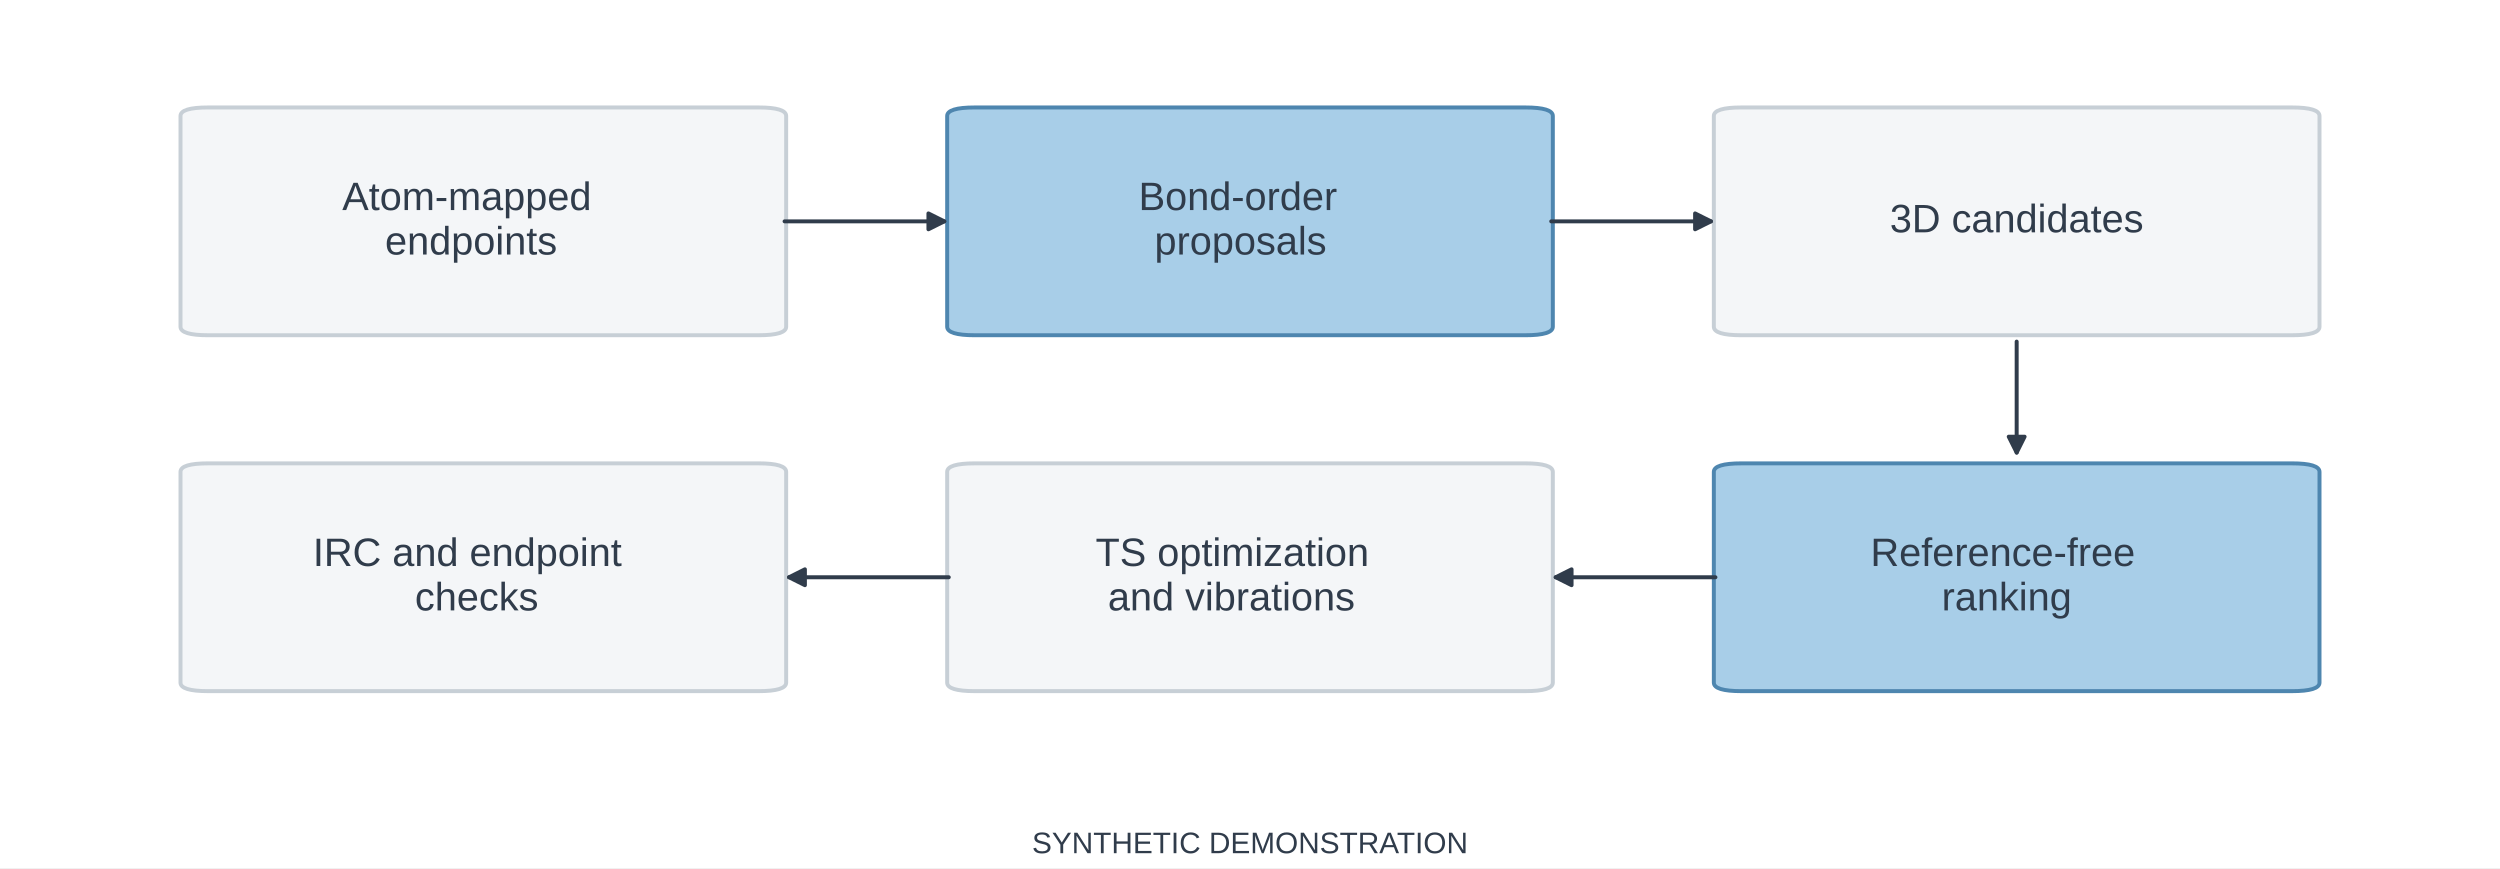
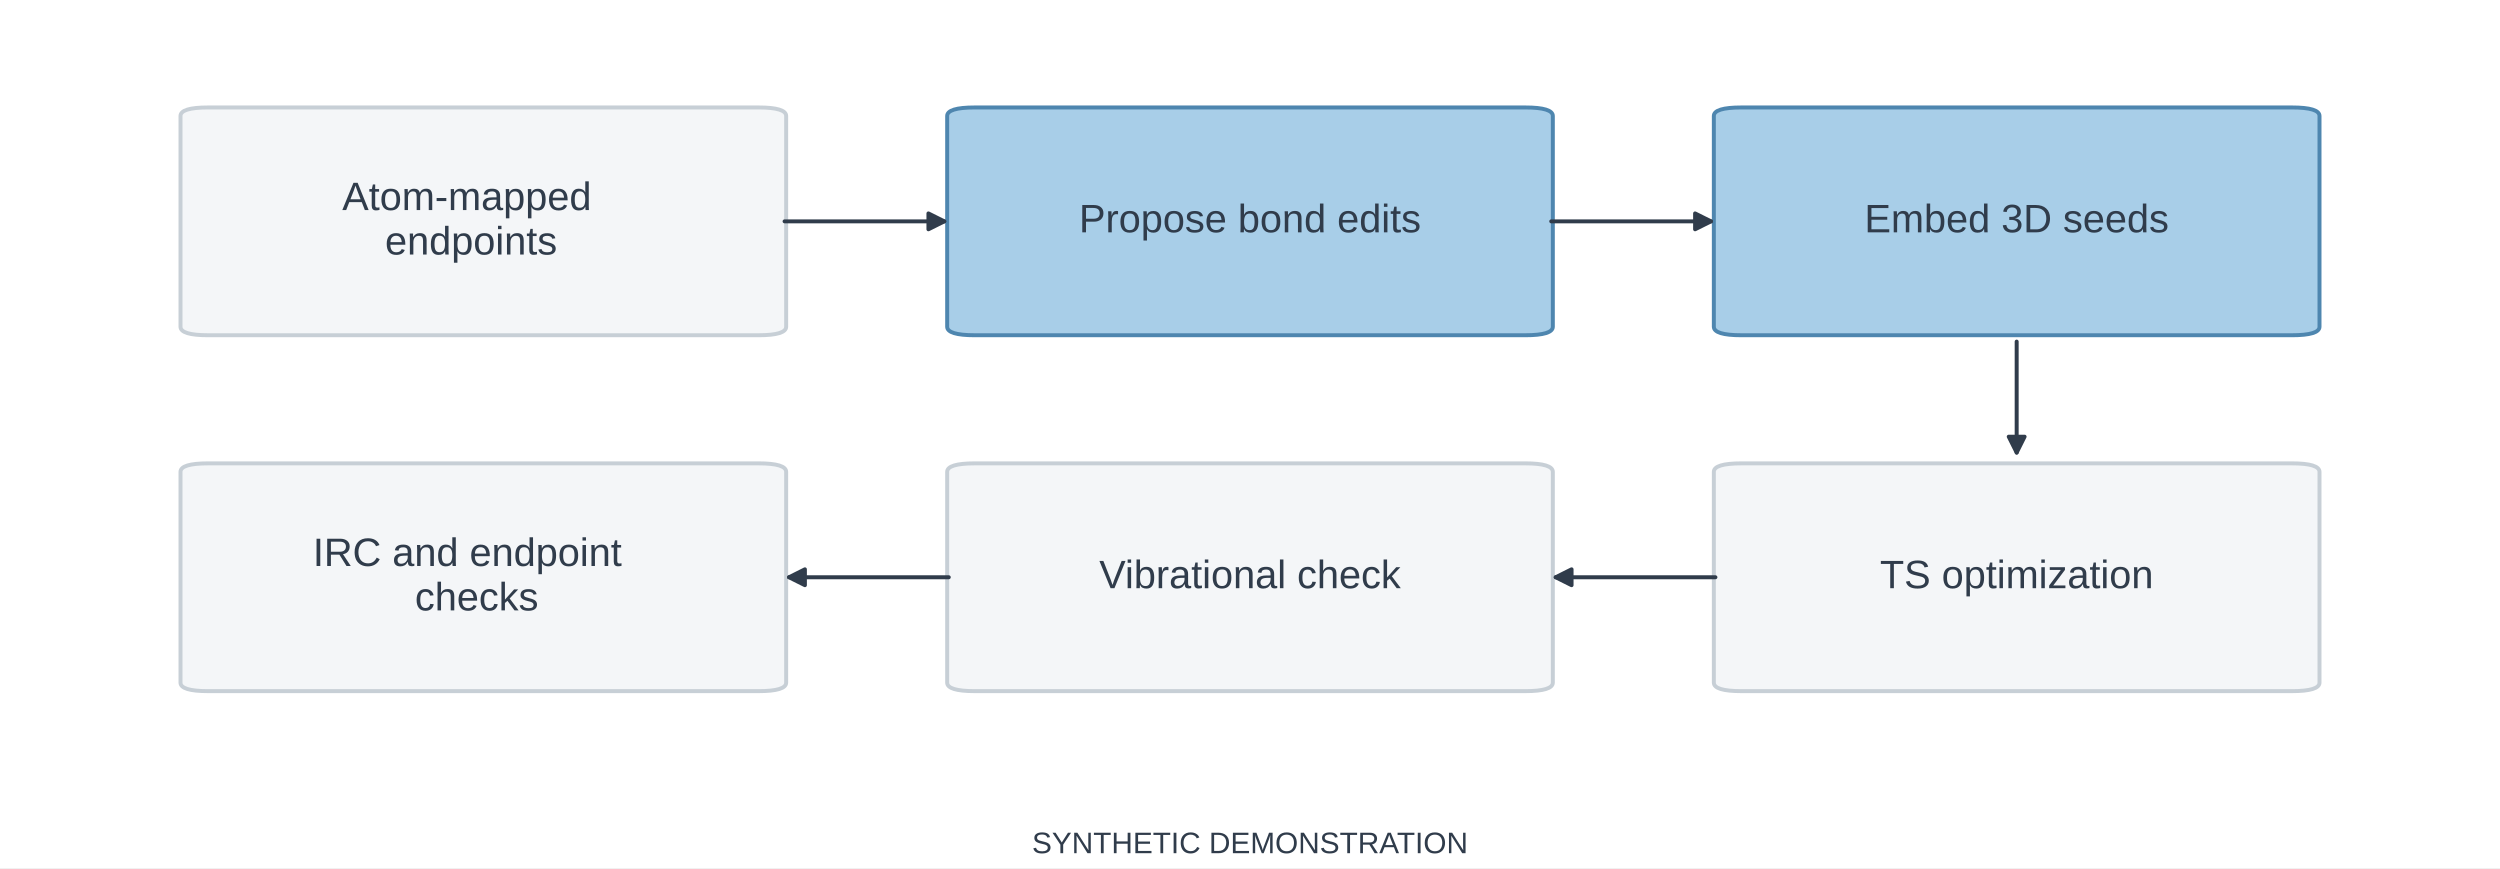
<svg xmlns="http://www.w3.org/2000/svg" width="504pt" height="175pt" viewBox="0 0 504 175" version="1.1">
  <defs>
    <style type="text/css">*{stroke-linejoin: round; stroke-linecap: butt}</style>
  </defs>
  <g id="figure_1">
    <g id="patch_1">
      <path d="M 0 175  L 504 175  L 504 0  L 0 0  z " style="fill: #ffffff" />
    </g>
    <g id="axes_1">
      <g id="patch_2">
-         <path d="M 41.953 67.585  L 152.927 67.585  Q 158.491 67.585 158.491 65.863  L 158.491 23.387  Q 158.491 21.665 152.927 21.665  L 41.953 21.665  Q 36.389 21.665 36.389 23.387  L 36.389 65.863  Q 36.389 67.585 41.953 67.585  z " clip-path="url(#p2261b8c0df)" style="fill: #f4f6f8; stroke: #c7cfd6; stroke-width: 0.8; stroke-linejoin: miter" />
+         <path d="M 41.953 67.585  L 152.927 67.585  Q 158.491 67.585 158.491 65.863  L 158.491 23.387  Q 158.491 21.665 152.927 21.665  L 41.953 21.665  Q 36.389 21.665 36.389 23.387  L 36.389 65.863  Q 36.389 67.585 41.953 67.585  z " clip-path="url(#p36c001ebb8)" style="fill: #f4f6f8; stroke: #c7cfd6; stroke-width: 0.8; stroke-linejoin: miter" />
      </g>
      <g id="patch_3">
-         <path d="M 196.513 67.585  L 307.487 67.585  Q 313.051 67.585 313.051 65.863  L 313.051 23.387  Q 313.051 21.665 307.487 21.665  L 196.513 21.665  Q 190.949 21.665 190.949 23.387  L 190.949 65.863  Q 190.949 67.585 196.513 67.585  z " clip-path="url(#p2261b8c0df)" style="fill: #a8cee8; stroke: #4e86af; stroke-width: 0.8; stroke-linejoin: miter" />
+         <path d="M 196.513 67.585  L 307.487 67.585  Q 313.051 67.585 313.051 65.863  L 313.051 23.387  Q 313.051 21.665 307.487 21.665  L 196.513 21.665  Q 190.949 21.665 190.949 23.387  L 190.949 65.863  Q 190.949 67.585 196.513 67.585  z " clip-path="url(#p36c001ebb8)" style="fill: #a8cee8; stroke: #4e86af; stroke-width: 0.8; stroke-linejoin: miter" />
      </g>
      <g id="patch_4">
-         <path d="M 351.073 67.585  L 462.047 67.585  Q 467.611 67.585 467.611 65.863  L 467.611 23.387  Q 467.611 21.665 462.047 21.665  L 351.073 21.665  Q 345.509 21.665 345.509 23.387  L 345.509 65.863  Q 345.509 67.585 351.073 67.585  z " clip-path="url(#p2261b8c0df)" style="fill: #f4f6f8; stroke: #c7cfd6; stroke-width: 0.8; stroke-linejoin: miter" />
+         <path d="M 351.073 67.585  L 462.047 67.585  Q 467.611 67.585 467.611 65.863  L 467.611 23.387  Q 467.611 21.665 462.047 21.665  L 351.073 21.665  Q 345.509 21.665 345.509 23.387  L 345.509 65.863  Q 345.509 67.585 351.073 67.585  z " clip-path="url(#p36c001ebb8)" style="fill: #a8cee8; stroke: #4e86af; stroke-width: 0.8; stroke-linejoin: miter" />
      </g>
      <g id="patch_5">
-         <path d="M 351.073 139.335  L 462.047 139.335  Q 467.611 139.335 467.611 137.613  L 467.611 95.137  Q 467.611 93.415 462.047 93.415  L 351.073 93.415  Q 345.509 93.415 345.509 95.137  L 345.509 137.613  Q 345.509 139.335 351.073 139.335  z " clip-path="url(#p2261b8c0df)" style="fill: #a8cee8; stroke: #4e86af; stroke-width: 0.8; stroke-linejoin: miter" />
+         <path d="M 351.073 139.335  L 462.047 139.335  Q 467.611 139.335 467.611 137.613  L 467.611 95.137  Q 467.611 93.415 462.047 93.415  L 351.073 93.415  Q 345.509 93.415 345.509 95.137  L 345.509 137.613  Q 345.509 139.335 351.073 139.335  z " clip-path="url(#p36c001ebb8)" style="fill: #f4f6f8; stroke: #c7cfd6; stroke-width: 0.8; stroke-linejoin: miter" />
      </g>
      <g id="patch_6">
-         <path d="M 196.513 139.335  L 307.487 139.335  Q 313.051 139.335 313.051 137.613  L 313.051 95.137  Q 313.051 93.415 307.487 93.415  L 196.513 93.415  Q 190.949 93.415 190.949 95.137  L 190.949 137.613  Q 190.949 139.335 196.513 139.335  z " clip-path="url(#p2261b8c0df)" style="fill: #f4f6f8; stroke: #c7cfd6; stroke-width: 0.8; stroke-linejoin: miter" />
+         <path d="M 196.513 139.335  L 307.487 139.335  Q 313.051 139.335 313.051 137.613  L 313.051 95.137  Q 313.051 93.415 307.487 93.415  L 196.513 93.415  Q 190.949 93.415 190.949 95.137  L 190.949 137.613  Q 190.949 139.335 196.513 139.335  z " clip-path="url(#p36c001ebb8)" style="fill: #f4f6f8; stroke: #c7cfd6; stroke-width: 0.8; stroke-linejoin: miter" />
      </g>
      <g id="patch_7">
-         <path d="M 41.953 139.335  L 152.927 139.335  Q 158.491 139.335 158.491 137.613  L 158.491 95.137  Q 158.491 93.415 152.927 93.415  L 41.953 93.415  Q 36.389 93.415 36.389 95.137  L 36.389 137.613  Q 36.389 139.335 41.953 139.335  z " clip-path="url(#p2261b8c0df)" style="fill: #f4f6f8; stroke: #c7cfd6; stroke-width: 0.8; stroke-linejoin: miter" />
+         <path d="M 41.953 139.335  L 152.927 139.335  Q 158.491 139.335 158.491 137.613  L 158.491 95.137  Q 158.491 93.415 152.927 93.415  L 41.953 93.415  Q 36.389 93.415 36.389 95.137  L 36.389 137.613  Q 36.389 139.335 41.953 139.335  z " clip-path="url(#p36c001ebb8)" style="fill: #f4f6f8; stroke: #c7cfd6; stroke-width: 0.8; stroke-linejoin: miter" />
      </g>
      <g id="patch_8">
-         <path d="M 158.17 44.625  Q 174.718 44.625 190.372 44.625  " clip-path="url(#p2261b8c0df)" style="fill: none; stroke: #303c4b; stroke-width: 0.8; stroke-linecap: round" />
-         <path d="M 187.172 43.025  L 190.372 44.625  L 187.172 46.225  z " clip-path="url(#p2261b8c0df)" style="fill: #303c4b; stroke: #303c4b; stroke-width: 0.8; stroke-linecap: round" />
+         <path d="M 158.17 44.625  Q 174.718 44.625 190.372 44.625  " clip-path="url(#p36c001ebb8)" style="fill: none; stroke: #303c4b; stroke-width: 0.8; stroke-linecap: round" />
+         <path d="M 187.172 43.025  L 190.372 44.625  L 187.172 46.225  z " clip-path="url(#p36c001ebb8)" style="fill: #303c4b; stroke: #303c4b; stroke-width: 0.8; stroke-linecap: round" />
      </g>
      <g id="patch_9">
-         <path d="M 312.73 44.625  Q 329.278 44.625 344.932 44.625  " clip-path="url(#p2261b8c0df)" style="fill: none; stroke: #303c4b; stroke-width: 0.8; stroke-linecap: round" />
-         <path d="M 341.732 43.025  L 344.932 44.625  L 341.732 46.225  z " clip-path="url(#p2261b8c0df)" style="fill: #303c4b; stroke: #303c4b; stroke-width: 0.8; stroke-linecap: round" />
+         <path d="M 312.73 44.625  Q 329.278 44.625 344.932 44.625  " clip-path="url(#p36c001ebb8)" style="fill: none; stroke: #303c4b; stroke-width: 0.8; stroke-linecap: round" />
+         <path d="M 341.732 43.025  L 344.932 44.625  L 341.732 46.225  z " clip-path="url(#p36c001ebb8)" style="fill: #303c4b; stroke: #303c4b; stroke-width: 0.8; stroke-linecap: round" />
      </g>
      <g id="patch_10">
-         <path d="M 406.56 68.868  Q 406.56 80.499 406.56 91.237  " clip-path="url(#p2261b8c0df)" style="fill: none; stroke: #303c4b; stroke-width: 0.8; stroke-linecap: round" />
-         <path d="M 408.16 88.037  L 406.56 91.237  L 404.96 88.037  z " clip-path="url(#p2261b8c0df)" style="fill: #303c4b; stroke: #303c4b; stroke-width: 0.8; stroke-linecap: round" />
+         <path d="M 406.56 68.868  Q 406.56 80.499 406.56 91.237  " clip-path="url(#p36c001ebb8)" style="fill: none; stroke: #303c4b; stroke-width: 0.8; stroke-linecap: round" />
+         <path d="M 408.16 88.037  L 406.56 91.237  L 404.96 88.037  z " clip-path="url(#p36c001ebb8)" style="fill: #303c4b; stroke: #303c4b; stroke-width: 0.8; stroke-linecap: round" />
      </g>
      <g id="patch_11">
-         <path d="M 345.83 116.375  Q 329.282 116.375 313.628 116.375  " clip-path="url(#p2261b8c0df)" style="fill: none; stroke: #303c4b; stroke-width: 0.8; stroke-linecap: round" />
-         <path d="M 316.828 117.975  L 313.628 116.375  L 316.828 114.775  z " clip-path="url(#p2261b8c0df)" style="fill: #303c4b; stroke: #303c4b; stroke-width: 0.8; stroke-linecap: round" />
+         <path d="M 345.83 116.375  Q 329.282 116.375 313.628 116.375  " clip-path="url(#p36c001ebb8)" style="fill: none; stroke: #303c4b; stroke-width: 0.8; stroke-linecap: round" />
+         <path d="M 316.828 117.975  L 313.628 116.375  L 316.828 114.775  z " clip-path="url(#p36c001ebb8)" style="fill: #303c4b; stroke: #303c4b; stroke-width: 0.8; stroke-linecap: round" />
      </g>
      <g id="patch_12">
-         <path d="M 191.27 116.375  Q 174.722 116.375 159.068 116.375  " clip-path="url(#p2261b8c0df)" style="fill: none; stroke: #303c4b; stroke-width: 0.8; stroke-linecap: round" />
-         <path d="M 162.268 117.975  L 159.068 116.375  L 162.268 114.775  z " clip-path="url(#p2261b8c0df)" style="fill: #303c4b; stroke: #303c4b; stroke-width: 0.8; stroke-linecap: round" />
+         <path d="M 191.27 116.375  Q 174.722 116.375 159.068 116.375  " clip-path="url(#p36c001ebb8)" style="fill: none; stroke: #303c4b; stroke-width: 0.8; stroke-linecap: round" />
+         <path d="M 162.268 117.975  L 159.068 116.375  L 162.268 114.775  z " clip-path="url(#p36c001ebb8)" style="fill: #303c4b; stroke: #303c4b; stroke-width: 0.8; stroke-linecap: round" />
      </g>
      <g id="text_1">
        <text style="font-size: 8px; font-family: 'Liberation Sans', 'DejaVu Sans', 'Arial', 'Helvetica', sans-serif; fill: #303c4b" transform="translate(68.99187 42.35337)">Atom-mapped</text>
        <text style="font-size: 8px; font-family: 'Liberation Sans', 'DejaVu Sans', 'Arial', 'Helvetica', sans-serif; fill: #303c4b" transform="translate(77.61938 51.31162)">endpoints</text>
      </g>
      <g id="text_2">
-         <text style="font-size: 8px; font-family: 'Liberation Sans', 'DejaVu Sans', 'Arial', 'Helvetica', sans-serif; fill: #303c4b" transform="translate(229.5488 42.35337)">Bond-order</text>
-         <text style="font-size: 8px; font-family: 'Liberation Sans', 'DejaVu Sans', 'Arial', 'Helvetica', sans-serif; fill: #303c4b" transform="translate(232.7419 51.31162)">proposals</text>
+         <text style="font-size: 8px; font-family: 'Liberation Sans', 'DejaVu Sans', 'Arial', 'Helvetica', sans-serif; text-anchor: middle; fill: #303c4b" x="252" y="46.833" transform="rotate(-0 252 46.8325)">Propose bond edits</text>
      </g>
      <g id="text_3">
-         <text style="font-size: 8px; font-family: 'Liberation Sans', 'DejaVu Sans', 'Arial', 'Helvetica', sans-serif; text-anchor: middle; fill: #303c4b" x="406.56" y="46.833" transform="rotate(-0 406.56 46.8325)">3D candidates</text>
+         <text style="font-size: 8px; font-family: 'Liberation Sans', 'DejaVu Sans', 'Arial', 'Helvetica', sans-serif; text-anchor: middle; fill: #303c4b" x="406.56" y="46.833" transform="rotate(-0 406.56 46.8325)">Embed 3D seeds</text>
      </g>
      <g id="text_4">
-         <text style="font-size: 8px; font-family: 'Liberation Sans', 'DejaVu Sans', 'Arial', 'Helvetica', sans-serif; fill: #303c4b" transform="translate(377.0906 114.1034)">Reference-free</text>
-         <text style="font-size: 8px; font-family: 'Liberation Sans', 'DejaVu Sans', 'Arial', 'Helvetica', sans-serif; fill: #303c4b" transform="translate(391.4275 123.0616)">ranking</text>
+         <text style="font-size: 8px; font-family: 'Liberation Sans', 'DejaVu Sans', 'Arial', 'Helvetica', sans-serif; text-anchor: middle; fill: #303c4b" x="406.56" y="118.582" transform="rotate(-0 406.56 118.5825)">TS optimization</text>
      </g>
      <g id="text_5">
-         <text style="font-size: 8px; font-family: 'Liberation Sans', 'DejaVu Sans', 'Arial', 'Helvetica', sans-serif; fill: #303c4b" transform="translate(220.86 114.1034)">TS optimization</text>
-         <text style="font-size: 8px; font-family: 'Liberation Sans', 'DejaVu Sans', 'Arial', 'Helvetica', sans-serif; fill: #303c4b" transform="translate(223.3438 123.0616)">and vibrations</text>
+         <text style="font-size: 8px; font-family: 'Liberation Sans', 'DejaVu Sans', 'Arial', 'Helvetica', sans-serif; text-anchor: middle; fill: #303c4b" x="252" y="118.582" transform="rotate(-0 252 118.5825)">Vibrational check</text>
      </g>
      <g id="text_6">
        <text style="font-size: 8px; font-family: 'Liberation Sans', 'DejaVu Sans', 'Arial', 'Helvetica', sans-serif; fill: #303c4b" transform="translate(63.0825 114.1034)">IRC and endpoint</text>
        <text style="font-size: 8px; font-family: 'Liberation Sans', 'DejaVu Sans', 'Arial', 'Helvetica', sans-serif; fill: #303c4b" transform="translate(83.645 123.0616)">checks</text>
      </g>
    </g>
    <g id="text_7">
      <text style="font-size: 6px; font-family: 'Liberation Sans', 'DejaVu Sans', 'Arial', 'Helvetica', sans-serif; text-anchor: middle; fill: #303c4b" x="252" y="172.002" transform="rotate(-0 252 172.0022)">SYNTHETIC DEMONSTRATION</text>
    </g>
  </g>
  <defs>
-     <clipPath id="p2261b8c0df">
+     <clipPath id="p36c001ebb8">
      <rect x="20.16" y="8.75" width="463.68" height="143.5" />
    </clipPath>
  </defs>
</svg>
